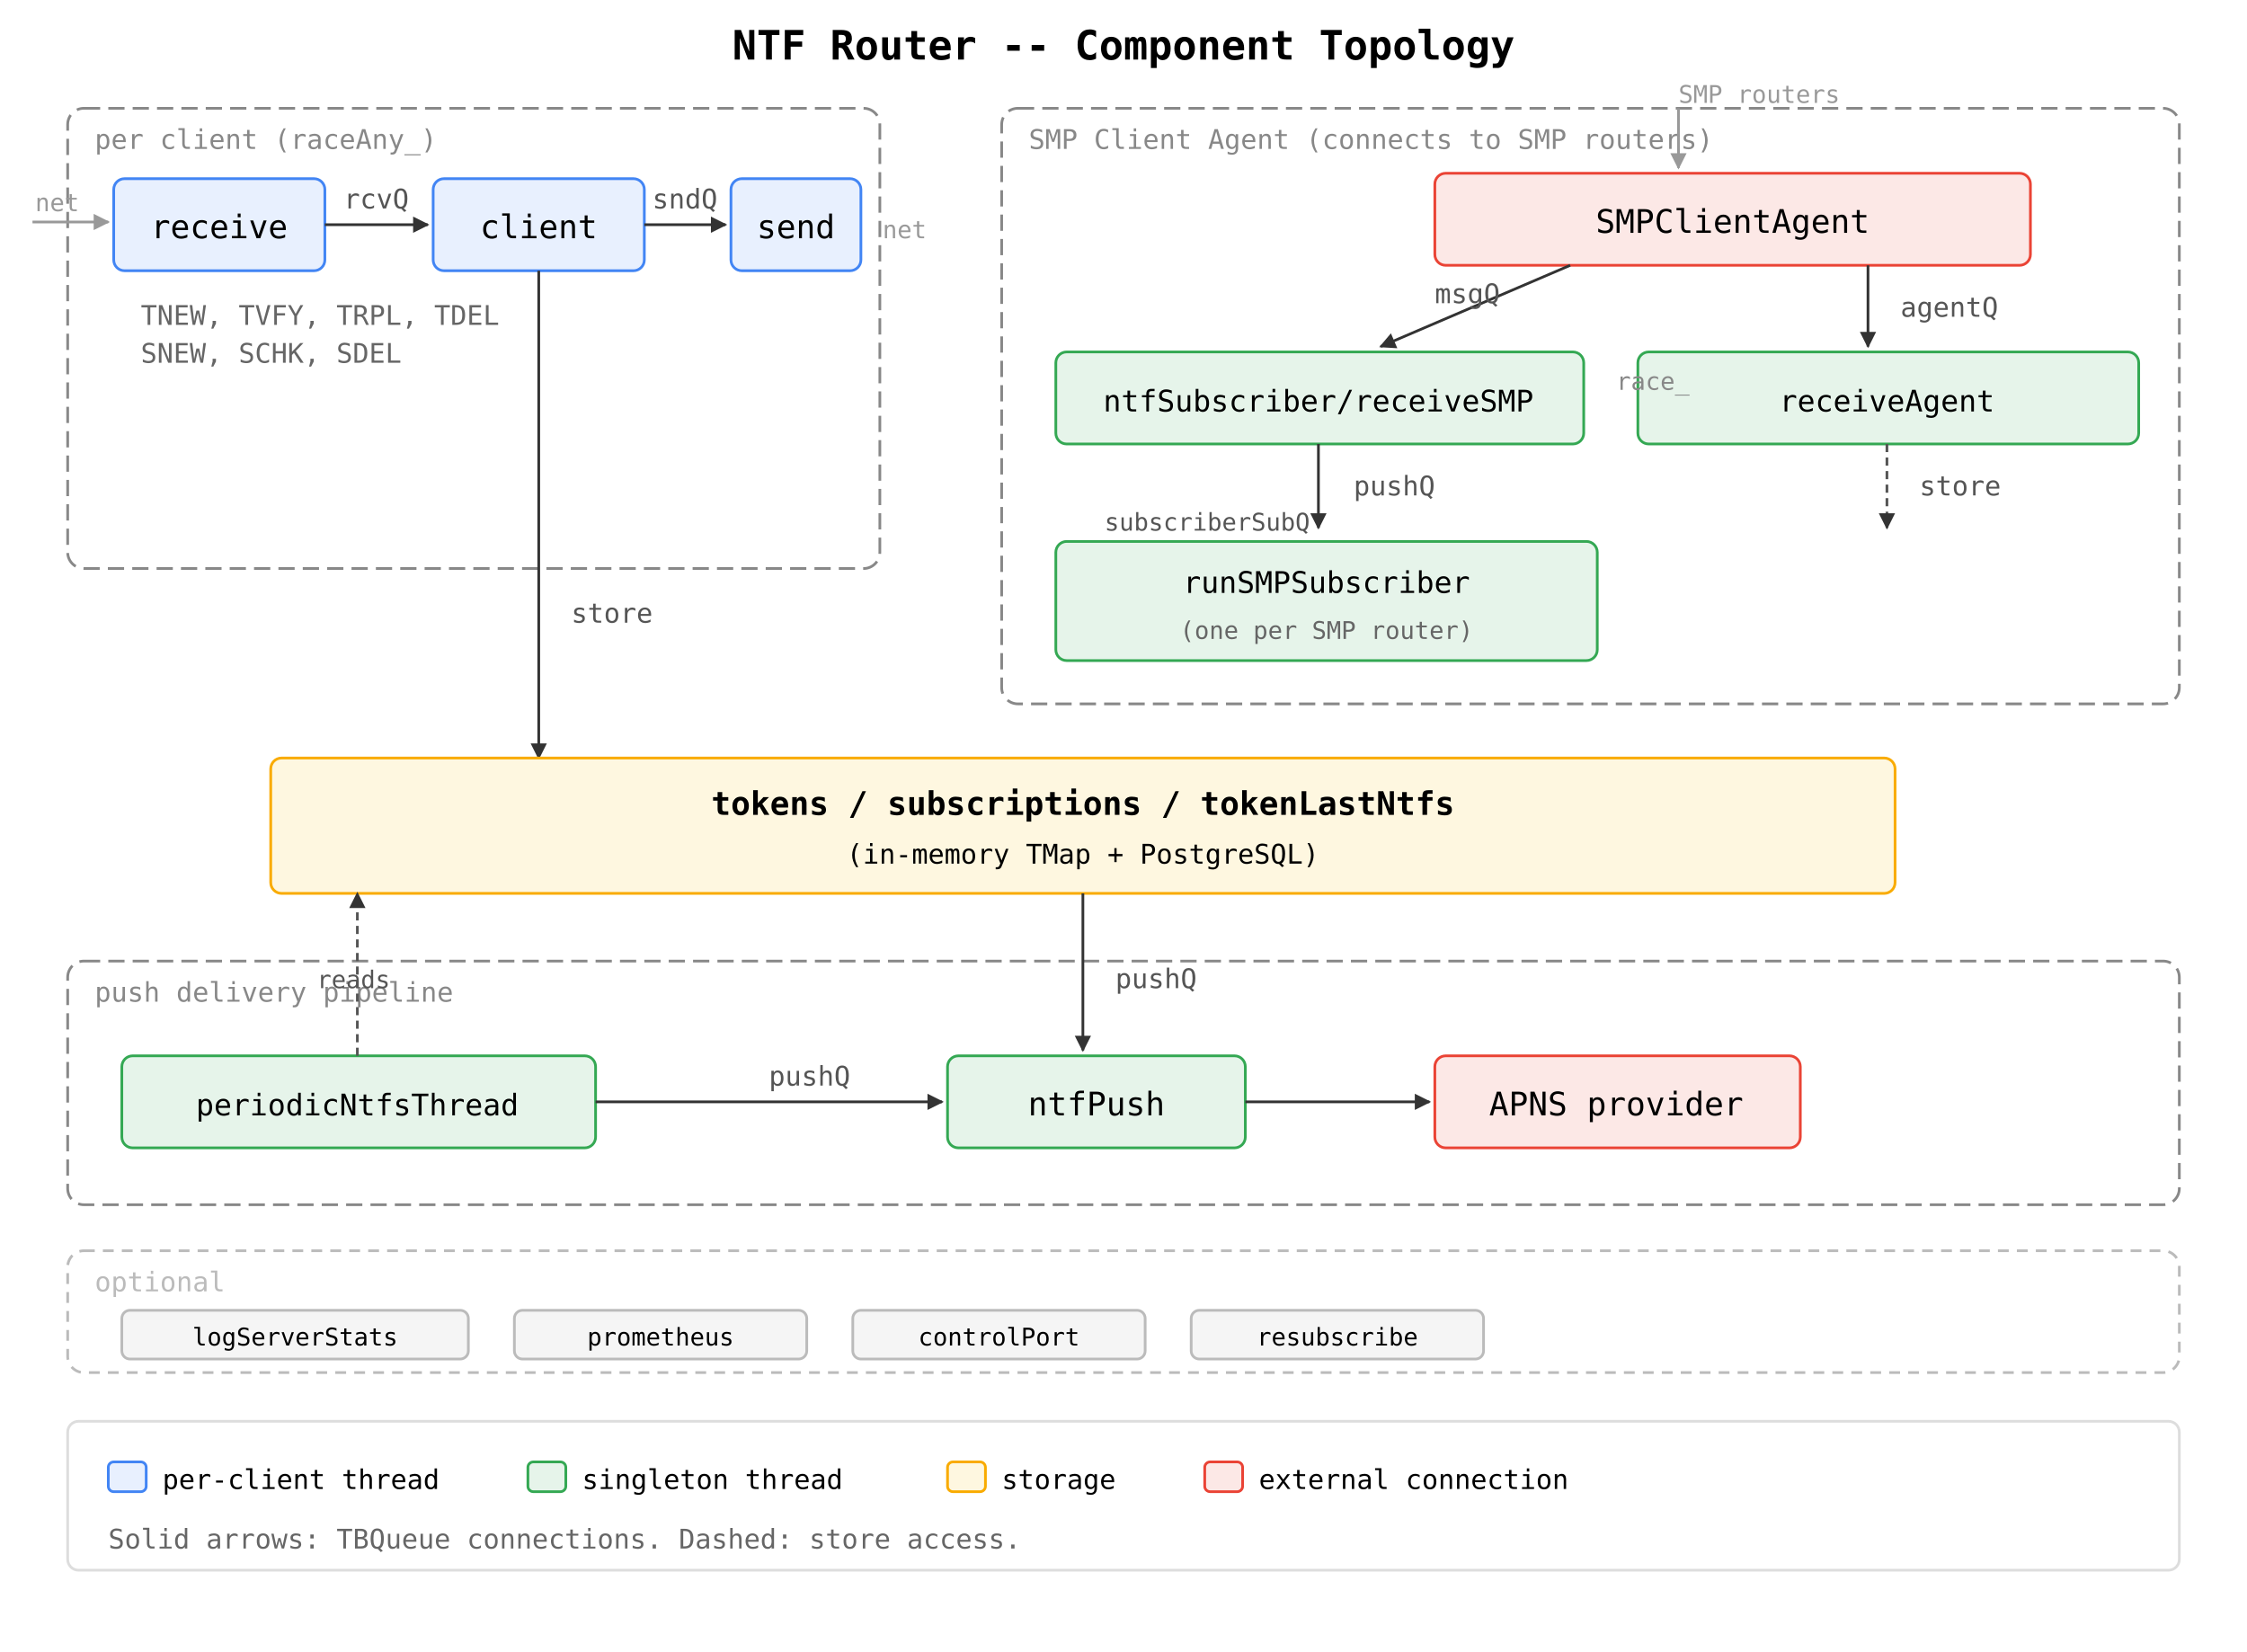
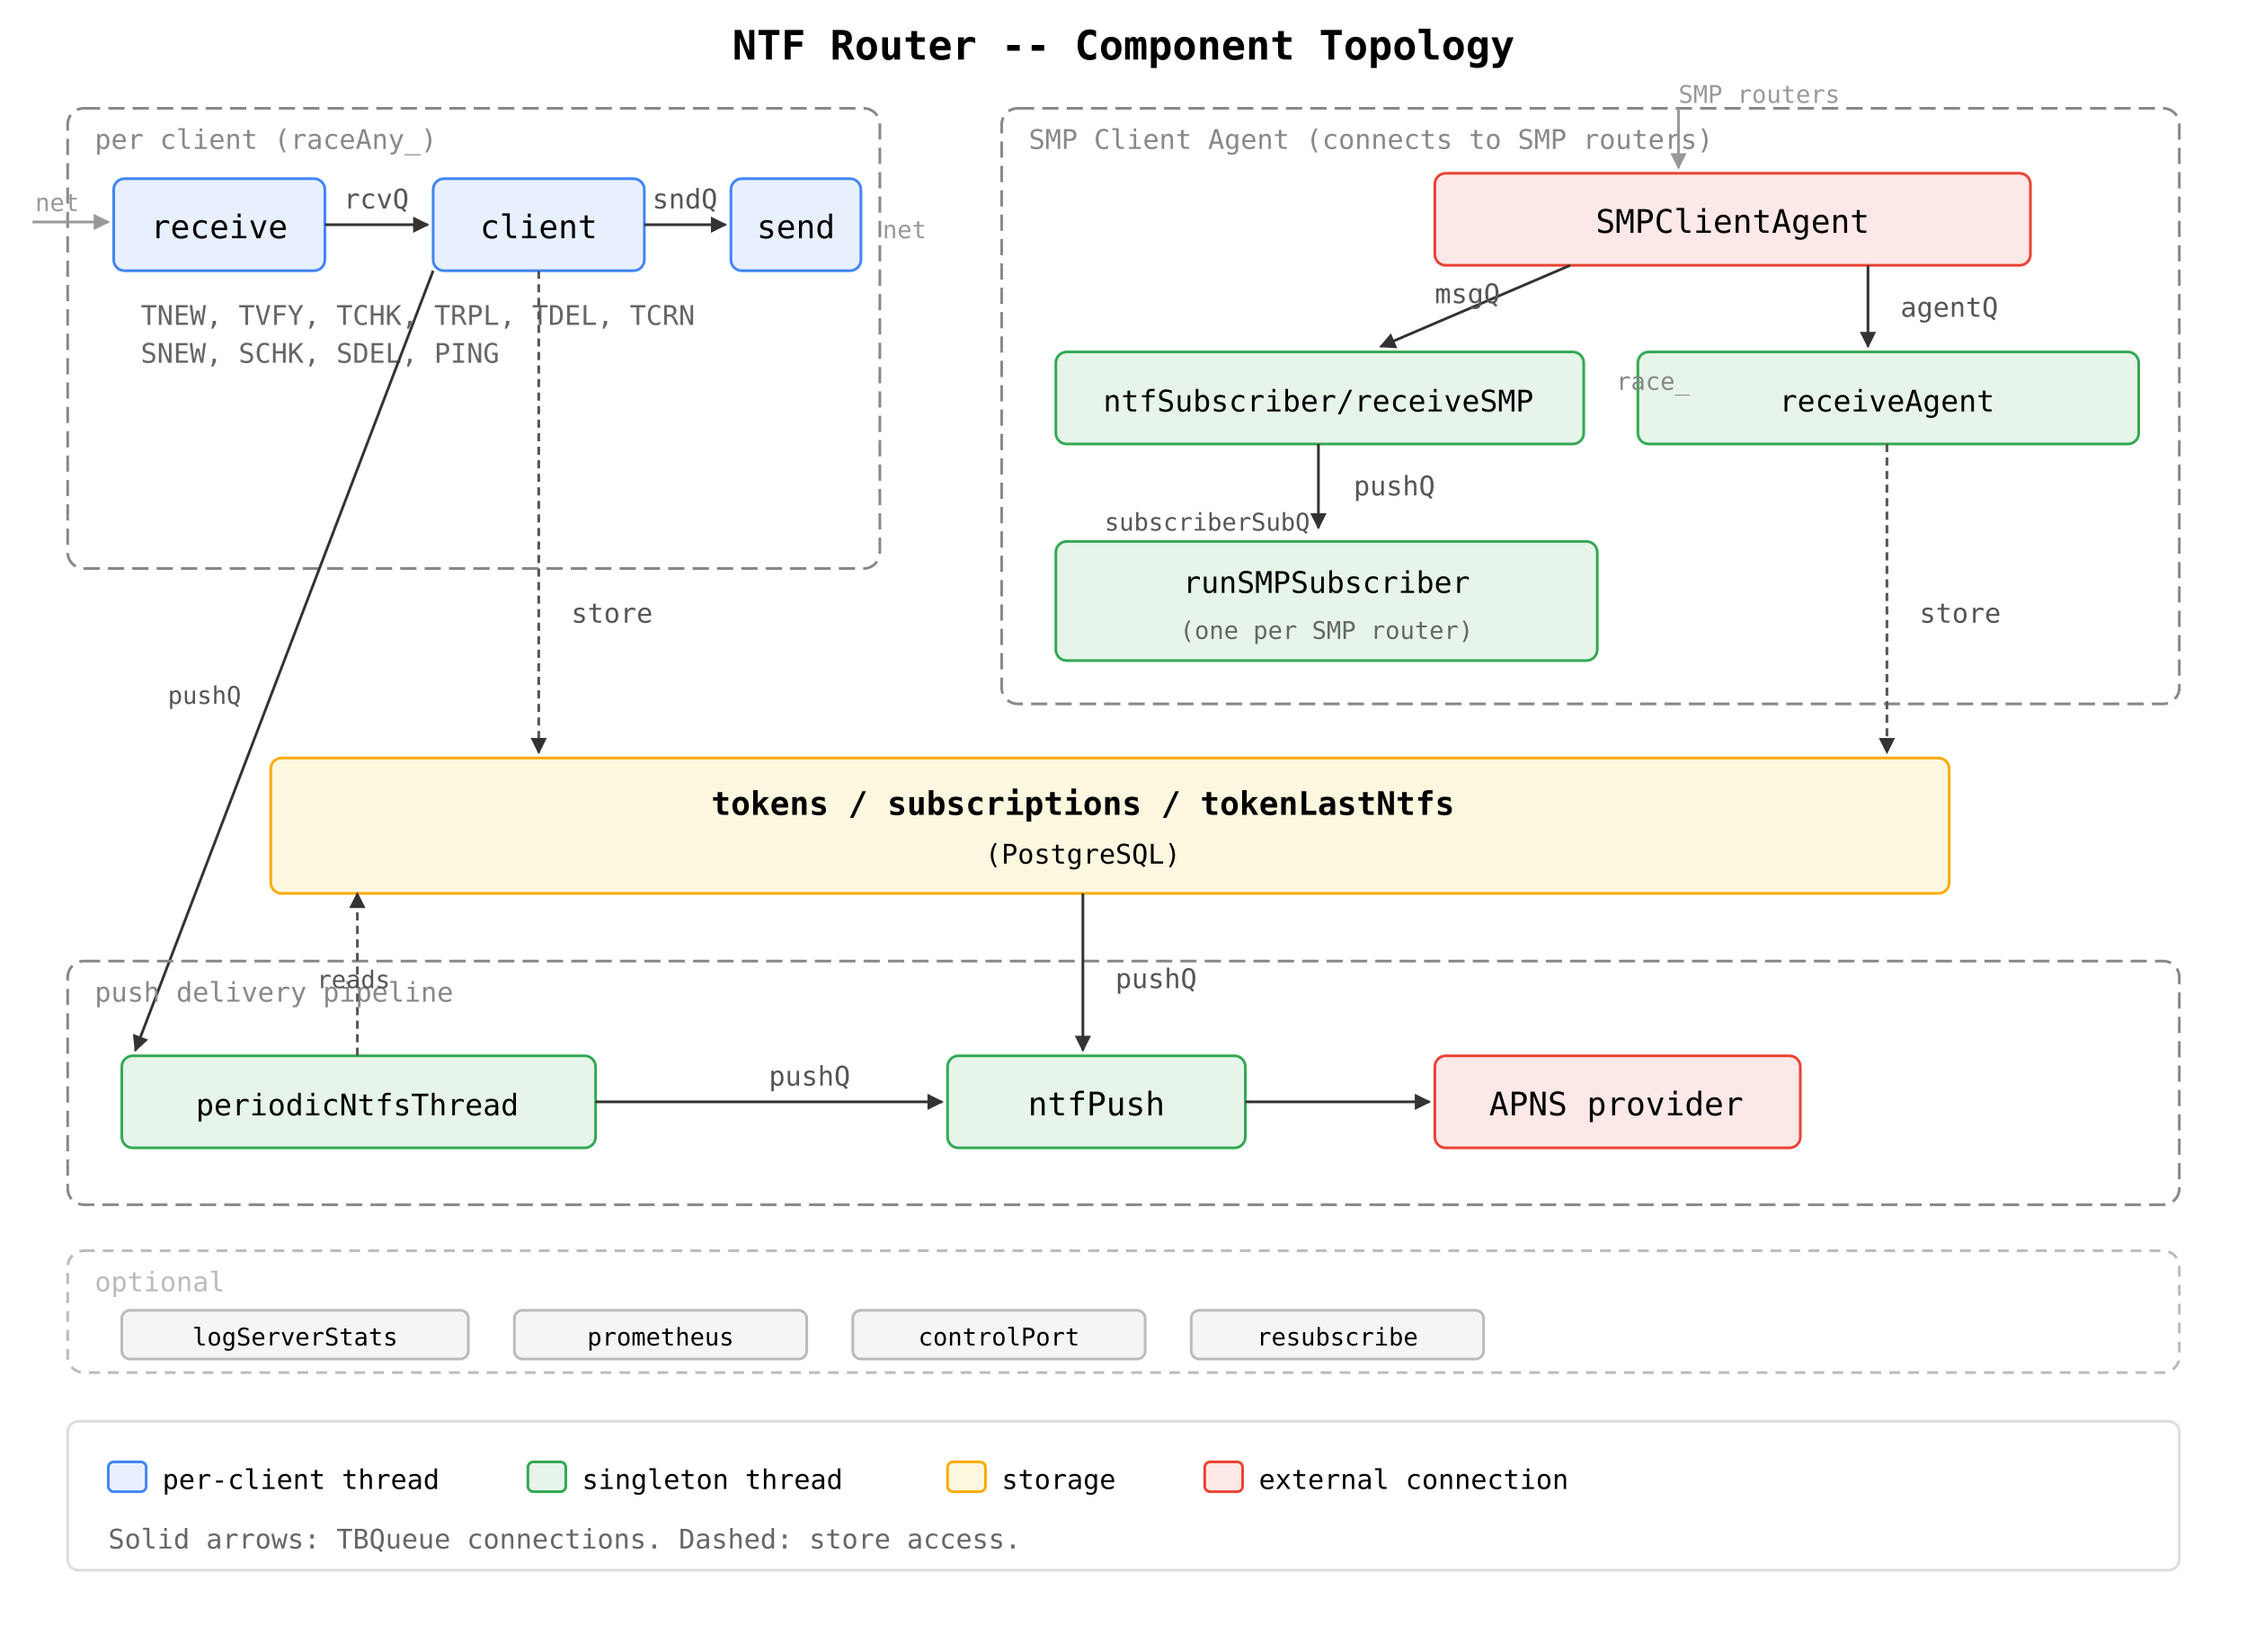
<svg xmlns="http://www.w3.org/2000/svg" viewBox="0 0 830 610" font-family="monospace" font-size="12">
  <defs>
    <marker id="arr" viewBox="0 0 10 10" refX="9" refY="5" markerWidth="6" markerHeight="6" orient="auto-start-reverse">
      <path d="M 0 0 L 10 5 L 0 10 z" fill="#333" />
    </marker>
    <marker id="arr-g" viewBox="0 0 10 10" refX="9" refY="5" markerWidth="6" markerHeight="6" orient="auto-start-reverse">
      <path d="M 0 0 L 10 5 L 0 10 z" fill="#999" />
    </marker>
  </defs>
  <text x="415" y="22" text-anchor="middle" font-size="15" font-weight="bold">NTF Router -- Component Topology</text>
  <rect x="25" y="40" width="300" height="170" rx="6" fill="none" stroke="#888" stroke-dasharray="6,3" />
  <text x="35" y="55" fill="#888" font-size="10">per client (raceAny_)</text>
  <text x="13" y="78" font-size="9" fill="#999">net</text>
  <line x1="12" y1="82" x2="40" y2="82" stroke="#999" marker-end="url(#arr-g)" />
  <rect x="42" y="66" width="78" height="34" rx="4" fill="#e8f0fe" stroke="#4285f4" />
  <text x="81" y="88" text-anchor="middle">receive</text>
  <line x1="120" y1="83" x2="158" y2="83" stroke="#333" marker-end="url(#arr)" />
  <text x="139" y="77" text-anchor="middle" font-size="10" fill="#555">rcvQ</text>
  <rect x="160" y="66" width="78" height="34" rx="4" fill="#e8f0fe" stroke="#4285f4" />
  <text x="199" y="88" text-anchor="middle">client</text>
  <line x1="238" y1="83" x2="268" y2="83" stroke="#333" marker-end="url(#arr)" />
  <text x="253" y="77" text-anchor="middle" font-size="10" fill="#555">sndQ</text>
  <rect x="270" y="66" width="48" height="34" rx="4" fill="#e8f0fe" stroke="#4285f4" />
  <text x="294" y="88" text-anchor="middle">send</text>
  <text x="326" y="88" font-size="9" fill="#999">net</text>
-   <text x="52" y="120" font-size="10" fill="#666">TNEW, TVFY, TRPL, TDEL</text>
-   <text x="52" y="134" font-size="10" fill="#666">SNEW, SCHK, SDEL</text>
-   <line x1="199" y1="100" x2="199" y2="280" stroke="#333" marker-end="url(#arr)" />
+   <text x="52" y="120" font-size="10" fill="#666">TNEW, TVFY, TCHK, TRPL, TDEL, TCRN</text>
+   <text x="52" y="134" font-size="10" fill="#666">SNEW, SCHK, SDEL, PING</text>
+   <line x1="199" y1="100" x2="199" y2="278" stroke="#555" stroke-dasharray="3,2" marker-end="url(#arr)" />
  <text x="211" y="230" font-size="10" fill="#555">store</text>
+   <line x1="160" y1="100" x2="50" y2="388" stroke="#333" marker-end="url(#arr)" />
+   <text x="62" y="260" font-size="9" fill="#555">pushQ</text>
  <rect x="370" y="40" width="435" height="220" rx="6" fill="none" stroke="#888" stroke-dasharray="6,3" />
  <text x="380" y="55" fill="#888" font-size="10">SMP Client Agent (connects to SMP routers)</text>
  <text x="620" y="38" font-size="9" fill="#999">SMP routers</text>
  <line x1="620" y1="40" x2="620" y2="62" stroke="#999" marker-end="url(#arr-g)" />
  <rect x="530" y="64" width="220" height="34" rx="4" fill="#fce8e6" stroke="#ea4335" />
  <text x="640" y="86" text-anchor="middle">SMPClientAgent</text>
  <line x1="580" y1="98" x2="510" y2="128" stroke="#333" marker-end="url(#arr)" />
  <text x="530" y="112" font-size="10" fill="#555">msgQ</text>
  <line x1="690" y1="98" x2="690" y2="128" stroke="#333" marker-end="url(#arr)" />
  <text x="702" y="117" font-size="10" fill="#555">agentQ</text>
  <rect x="390" y="130" width="195" height="34" rx="4" fill="#e6f4ea" stroke="#34a853" />
  <text x="487" y="152" text-anchor="middle" font-size="11">ntfSubscriber/receiveSMP</text>
  <rect x="605" y="130" width="185" height="34" rx="4" fill="#e6f4ea" stroke="#34a853" />
  <text x="697" y="152" text-anchor="middle" font-size="11">receiveAgent</text>
  <text x="597" y="144" font-size="9" fill="#888">race_</text>
  <line x1="487" y1="164" x2="487" y2="195" stroke="#333" marker-end="url(#arr)" />
  <text x="500" y="183" font-size="10" fill="#555">pushQ</text>
-   <line x1="697" y1="164" x2="697" y2="195" stroke="#555" stroke-dasharray="3,2" marker-end="url(#arr)" />
-   <text x="709" y="183" font-size="10" fill="#555">store</text>
+   <line x1="697" y1="164" x2="697" y2="278" stroke="#555" stroke-dasharray="3,2" marker-end="url(#arr)" />
+   <text x="709" y="230" font-size="10" fill="#555">store</text>
  <rect x="390" y="200" width="200" height="44" rx="4" fill="#e6f4ea" stroke="#34a853" />
  <text x="490" y="219" text-anchor="middle" font-size="11">runSMPSubscriber</text>
  <text x="490" y="236" text-anchor="middle" font-size="9" fill="#666">(one per SMP router)</text>
  <text x="408" y="196" font-size="9" fill="#555">subscriberSubQ</text>
-   <rect x="100" y="280" width="600" height="50" rx="4" fill="#fef7e0" stroke="#f9ab00" />
+   <rect x="100" y="280" width="620" height="50" rx="4" fill="#fef7e0" stroke="#f9ab00" />
  <text x="400" y="301" text-anchor="middle" font-weight="bold">tokens / subscriptions / tokenLastNtfs</text>
-   <text x="400" y="319" text-anchor="middle" font-size="10">(in-memory TMap + PostgreSQL)</text>
+   <text x="400" y="319" text-anchor="middle" font-size="10">(PostgreSQL)</text>
  <rect x="25" y="355" width="780" height="90" rx="6" fill="none" stroke="#888" stroke-dasharray="6,3" />
  <text x="35" y="370" fill="#888" font-size="10">push delivery pipeline</text>
  <line x1="400" y1="330" x2="400" y2="388" stroke="#333" marker-end="url(#arr)" />
  <text x="412" y="365" font-size="10" fill="#555">pushQ</text>
  <rect x="350" y="390" width="110" height="34" rx="4" fill="#e6f4ea" stroke="#34a853" />
  <text x="405" y="412" text-anchor="middle">ntfPush</text>
  <line x1="460" y1="407" x2="528" y2="407" stroke="#333" marker-end="url(#arr)" />
  <rect x="530" y="390" width="135" height="34" rx="4" fill="#fce8e6" stroke="#ea4335" />
  <text x="597" y="412" text-anchor="middle">APNS provider</text>
  <rect x="45" y="390" width="175" height="34" rx="4" fill="#e6f4ea" stroke="#34a853" />
  <text x="132" y="412" text-anchor="middle" font-size="11">periodicNtfsThread</text>
  <line x1="220" y1="407" x2="348" y2="407" stroke="#333" marker-end="url(#arr)" />
  <text x="284" y="401" font-size="10" fill="#555">pushQ</text>
  <line x1="132" y1="390" x2="132" y2="330" stroke="#555" stroke-dasharray="3,2" marker-end="url(#arr)" />
  <text x="117" y="365" font-size="9" fill="#555">reads</text>
  <rect x="25" y="462" width="780" height="45" rx="6" fill="none" stroke="#bbb" stroke-dasharray="4,3" />
  <text x="35" y="477" fill="#bbb" font-size="10">optional</text>
  <rect x="45" y="484" width="128" height="18" rx="3" fill="#f5f5f5" stroke="#bbb" />
  <text x="109" y="497" text-anchor="middle" font-size="9">logServerStats</text>
  <rect x="190" y="484" width="108" height="18" rx="3" fill="#f5f5f5" stroke="#bbb" />
  <text x="244" y="497" text-anchor="middle" font-size="9">prometheus</text>
  <rect x="315" y="484" width="108" height="18" rx="3" fill="#f5f5f5" stroke="#bbb" />
  <text x="369" y="497" text-anchor="middle" font-size="9">controlPort</text>
  <rect x="440" y="484" width="108" height="18" rx="3" fill="#f5f5f5" stroke="#bbb" />
  <text x="494" y="497" text-anchor="middle" font-size="9">resubscribe</text>
  <rect x="25" y="525" width="780" height="55" rx="4" fill="none" stroke="#ddd" />
  <rect x="40" y="540" width="14" height="11" rx="2" fill="#e8f0fe" stroke="#4285f4" />
  <text x="60" y="550" font-size="10">per-client thread</text>
  <rect x="195" y="540" width="14" height="11" rx="2" fill="#e6f4ea" stroke="#34a853" />
  <text x="215" y="550" font-size="10">singleton thread</text>
  <rect x="350" y="540" width="14" height="11" rx="2" fill="#fef7e0" stroke="#f9ab00" />
  <text x="370" y="550" font-size="10">storage</text>
  <rect x="445" y="540" width="14" height="11" rx="2" fill="#fce8e6" stroke="#ea4335" />
  <text x="465" y="550" font-size="10">external connection</text>
  <text x="40" y="572" font-size="10" fill="#666">
    Solid arrows: TBQueue connections.  Dashed: store access.
  </text>
</svg>
